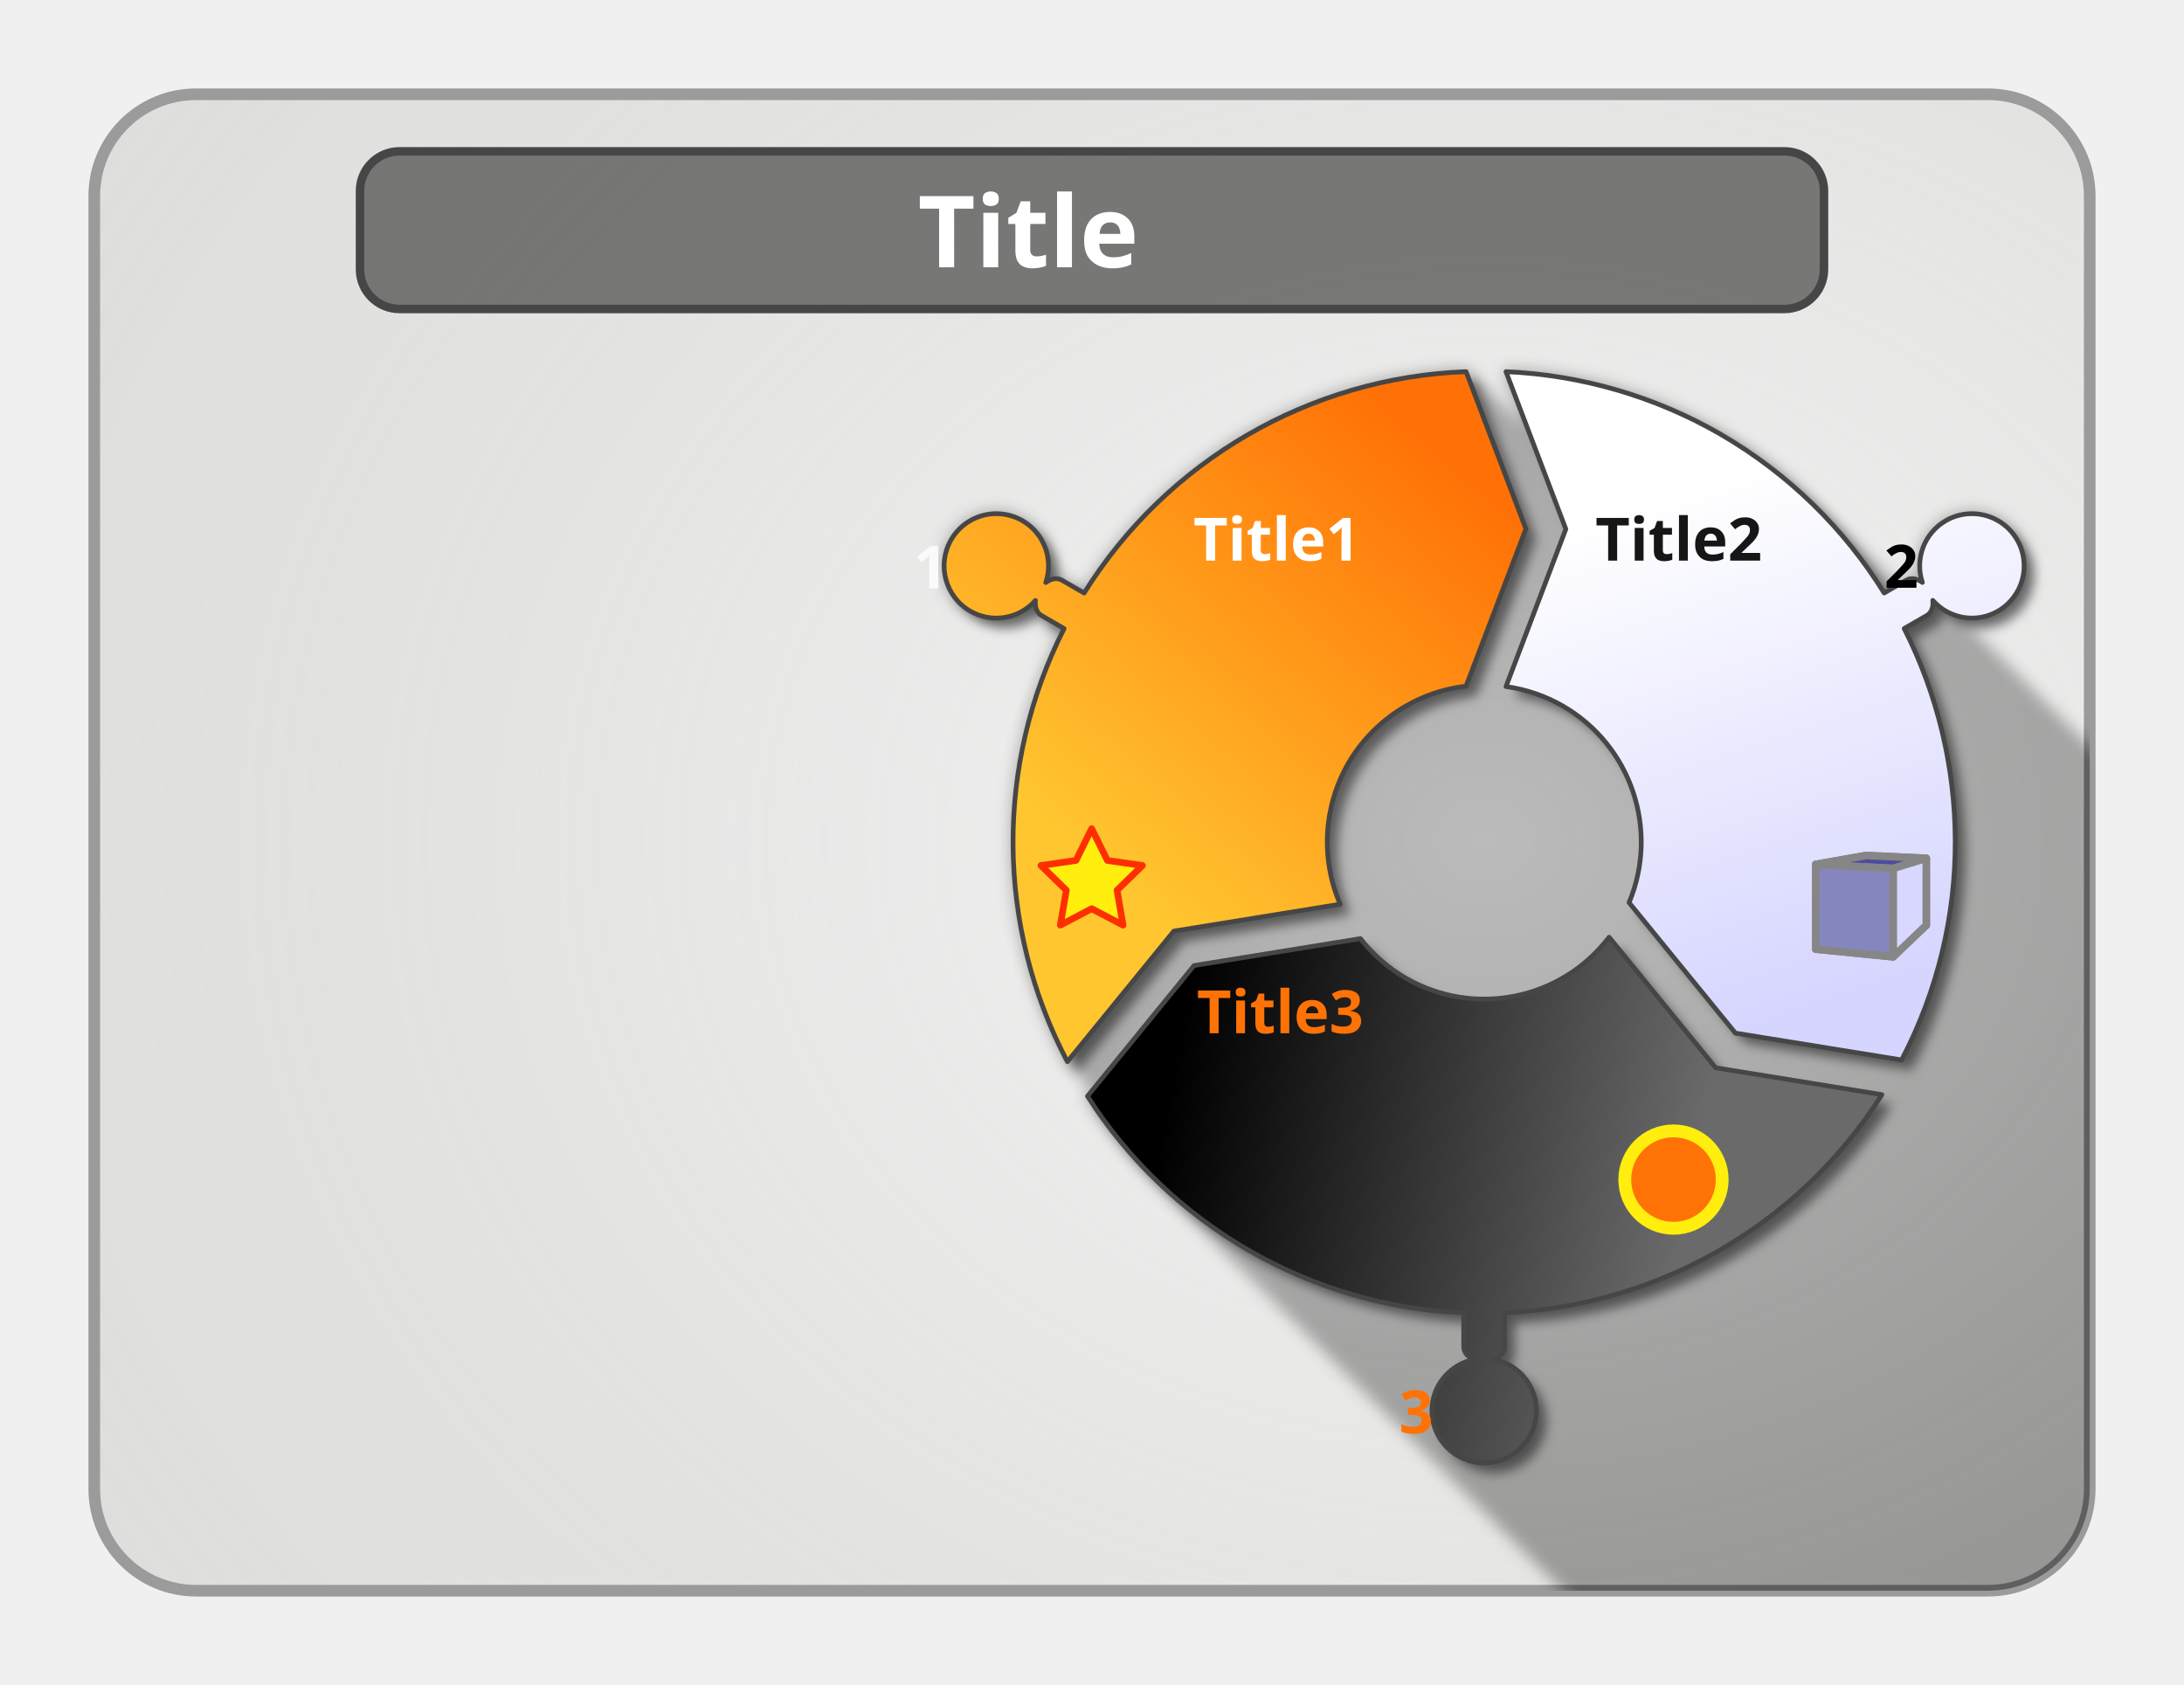
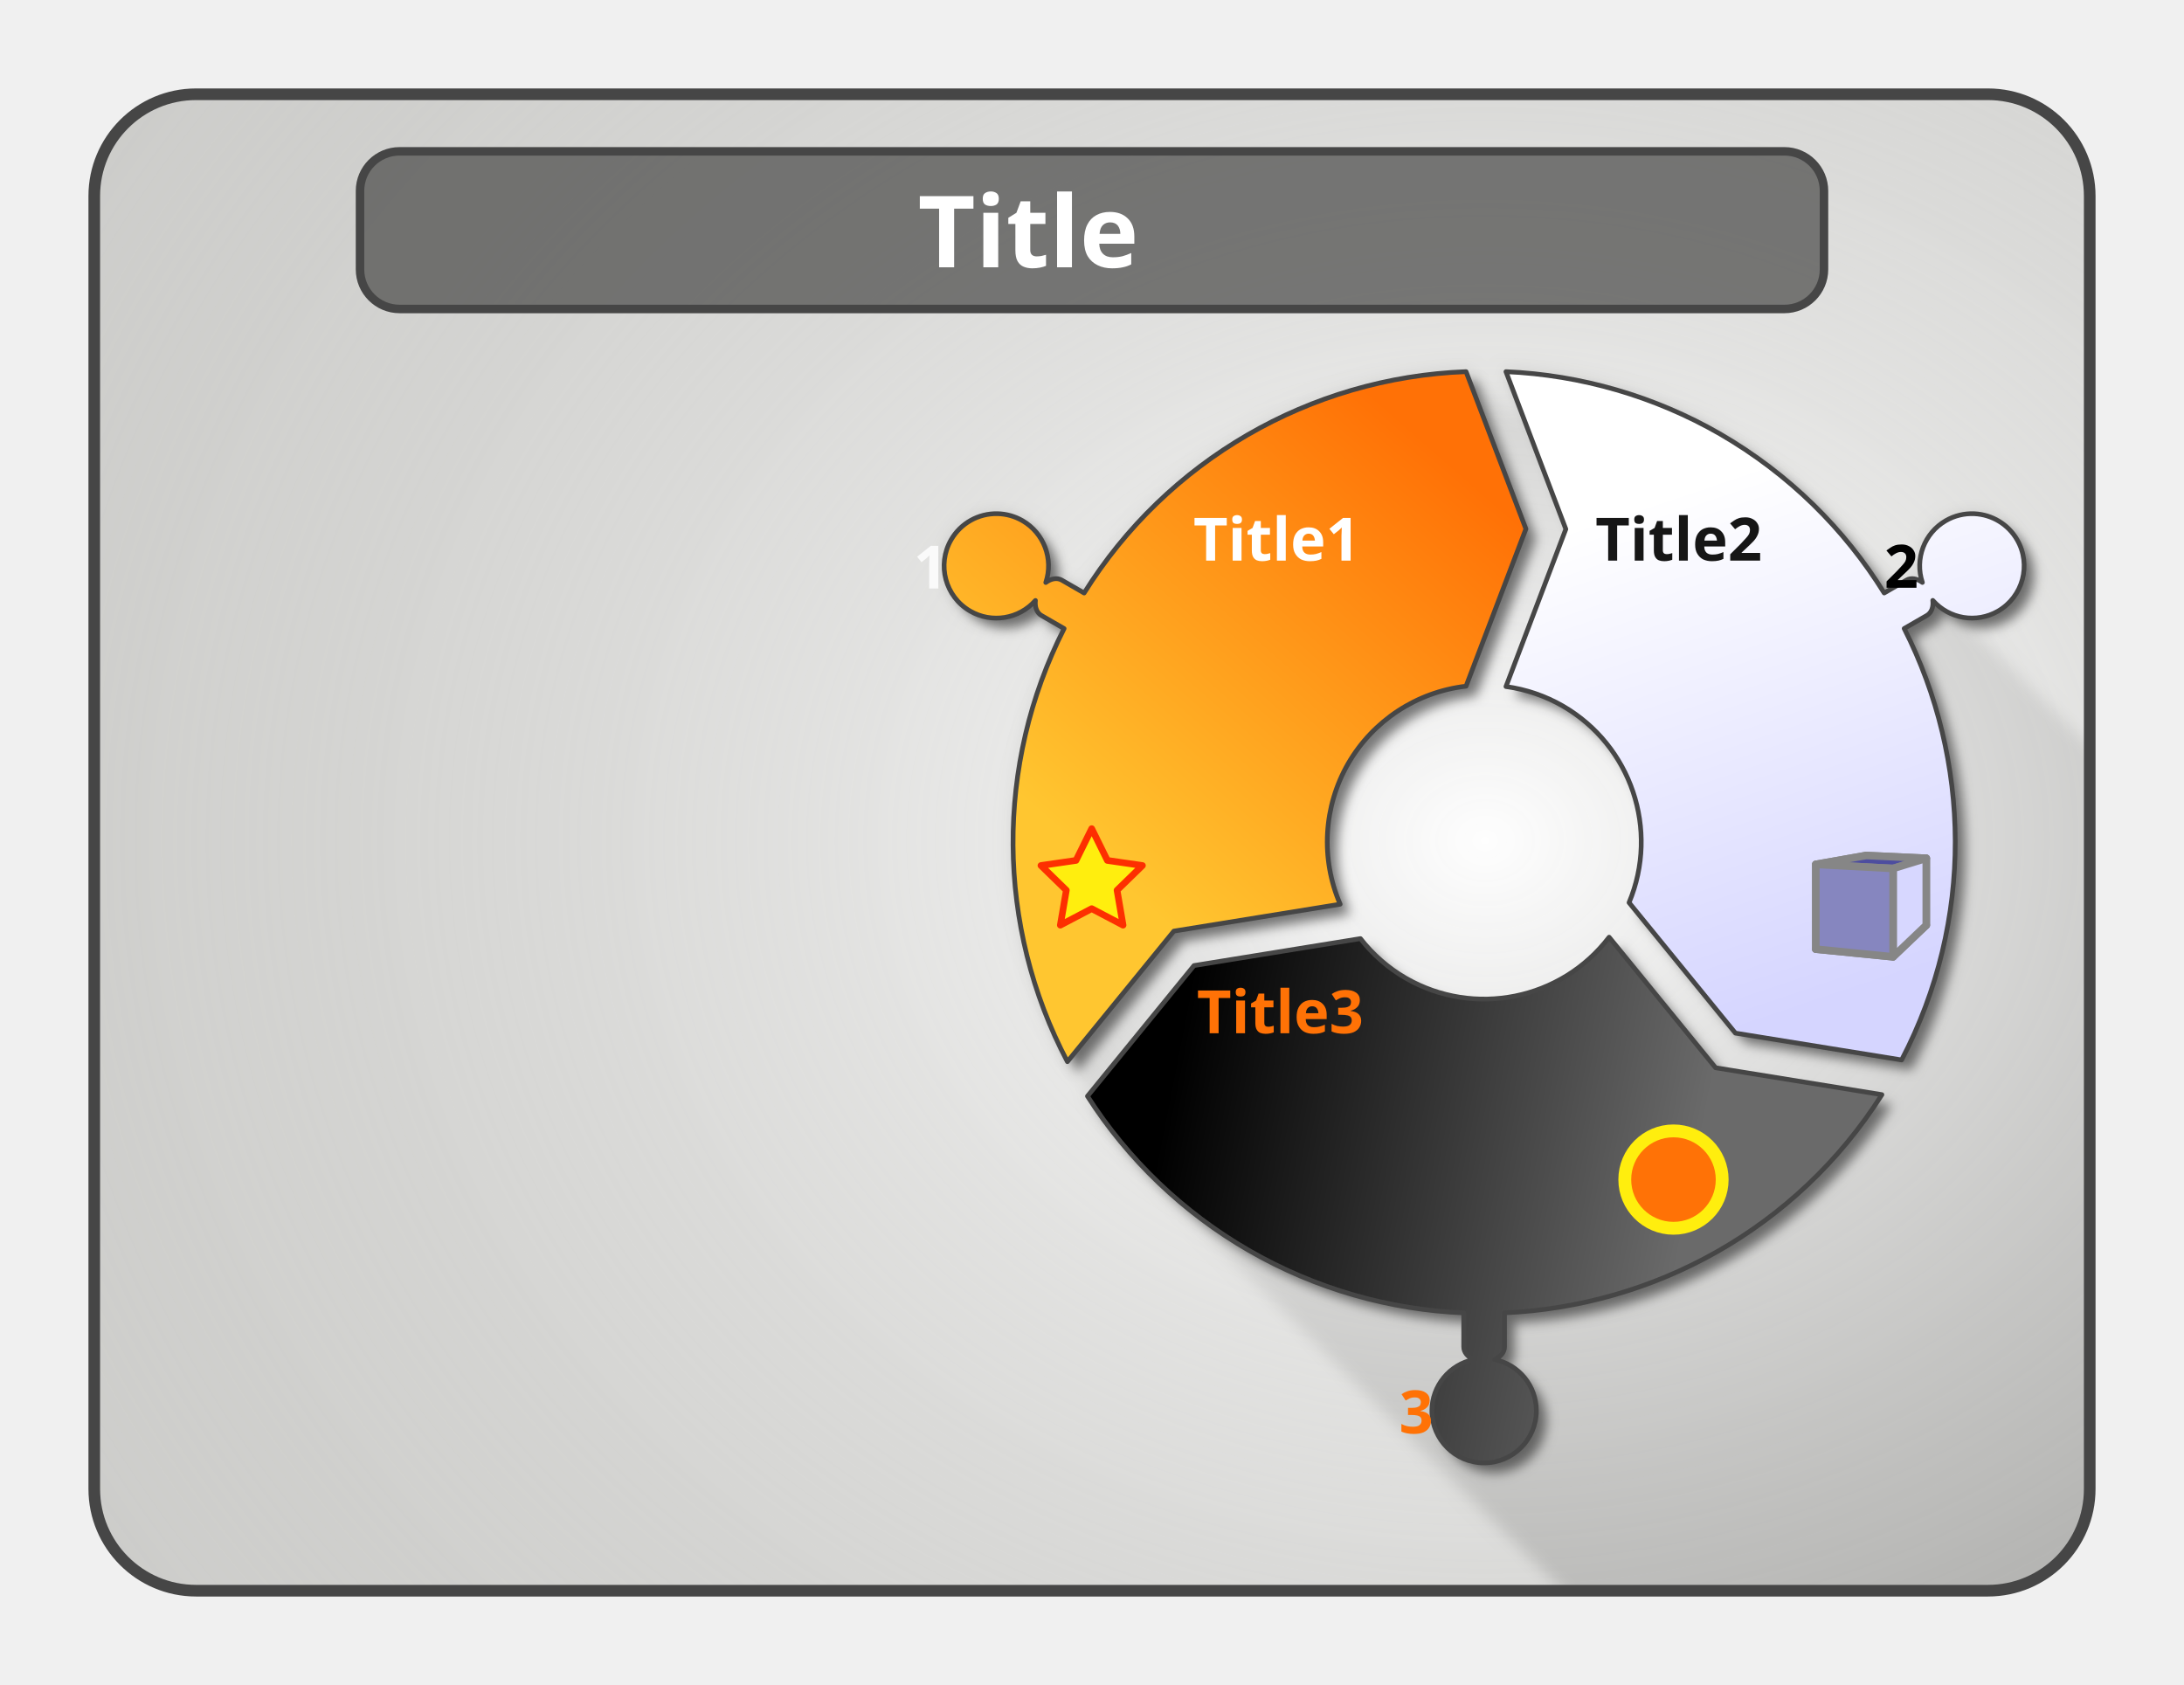
<svg xmlns="http://www.w3.org/2000/svg" xmlns:xlink="http://www.w3.org/1999/xlink" width="231.667mm" height="178.75mm" viewBox="0 0 231.667 178.75" version="1.1" id="svg8">
  <defs id="defs2">
    <linearGradient id="linearGradient1313">
      <stop style="stop-color:#6a6a6a;stop-opacity:1" offset="0" id="stop1309" />
      <stop style="stop-color:#000000;stop-opacity:1" offset="1" id="stop1311" />
    </linearGradient>
    <linearGradient id="linearGradient1305">
      <stop style="stop-color:#d5d5ff;stop-opacity:1" offset="0" id="stop1301" />
      <stop style="stop-color:#ffffff;stop-opacity:1" offset="1" id="stop1303" />
    </linearGradient>
    <linearGradient id="linearGradient1276">
      <stop style="stop-color:#ffc630;stop-opacity:1" offset="0" id="stop1272" />
      <stop style="stop-color:#ff7106;stop-opacity:1" offset="1" id="stop1274" />
    </linearGradient>
    <linearGradient id="linearGradient914">
      <stop style="stop-color:#fefefe;stop-opacity:1" offset="0" id="stop910" />
      <stop style="stop-color:#505046;stop-opacity:0" offset="1" id="stop912" />
    </linearGradient>
    <radialGradient xlink:href="#linearGradient914" id="radialGradient916" cx="140.344" cy="145.69" fx="140.344" fy="145.69" r="105.833" gradientTransform="matrix(3.653687,4.7385715e-8,-3.9529241e-8,3.047911,-372.4286,-296.9112)" gradientUnits="userSpaceOnUse" />
    <filter style="color-interpolation-filters:sRGB" id="filter1245" x="-0.012" width="1.024" y="-0.012" height="1.024">
      <feGaussianBlur stdDeviation="3.064" id="feGaussianBlur1247" />
    </filter>
    <clipPath clipPathUnits="userSpaceOnUse" id="clipPath1262">
      <rect ry="40.81" rx="40.81" y="37.795" x="37.795" height="600" width="800" id="rect1264" style="opacity:1;vector-effect:none;fill:#02fe00;fill-opacity:1;stroke:none;stroke-width:4.668;stroke-linecap:round;stroke-linejoin:round;stroke-miterlimit:4;stroke-dasharray:none;stroke-dashoffset:0;stroke-opacity:1" />
    </clipPath>
    <linearGradient xlink:href="#linearGradient1276" id="linearGradient1278" x1="470.615" y1="373.33" x2="611.756" y2="212.072" gradientUnits="userSpaceOnUse" />
    <filter style="color-interpolation-filters:sRGB" id="filter1297" x="-0.012" width="1.024" y="-0.012" height="1.024">
      <feGaussianBlur stdDeviation="0.576" id="feGaussianBlur1299" />
    </filter>
    <linearGradient xlink:href="#linearGradient1305" id="linearGradient1307" x1="695.744" y1="414.229" x2="627.762" y2="212.149" gradientUnits="userSpaceOnUse" />
    <linearGradient xlink:href="#linearGradient1313" id="linearGradient1315" x1="687.799" y1="428.121" x2="478.699" y2="387.143" gradientUnits="userSpaceOnUse" />
  </defs>
  <g id="layer1" transform="translate(17.19851,-57.95996)">
    <g id="g1192" transform="matrix(0.2645833,0,0,0.2645833,-17.19851,57.95996)" style="display:inline;opacity:0.5;filter:url(#filter1245)" clip-path="url(#clipPath1262)">
      <path style="opacity:1;vector-effect:none;fill:#000000;fill-opacity:1;stroke:#000000;stroke-width:1.89;stroke-linecap:round;stroke-linejoin:round;stroke-miterlimit:4;stroke-dasharray:none;stroke-dashoffset:0;stroke-opacity:1" d="m 587.756,149.016 c -62.725,2.384 -120.022,35.74 -153.117,88.758 l -8.953,-5.168 c -1.883,-1.087 -4.328,-0.626 -6.422,0.955 a 20.936,20.936 0 0 0 -9.354,-24.797 20.936,20.936 0 0 0 -9.975,-2.799 20.936,20.936 0 0 0 -18.627,10.461 20.936,20.936 0 0 0 7.664,28.602 20.936,20.936 0 0 0 26.146,-4.262 c -0.311,2.589 0.516,4.922 2.391,6.004 l 9.107,5.258 c -27.662,54.48 -27.367,119.237 1.32,173.654 l 42.678,-52.352 66.678,-10.783 c -7.894,-18.258 -6.699,-39.173 3.221,-56.414 9.969,-17.215 27.482,-28.709 47.242,-31.004 l 24,-63.057 z m 16.004,0.004 24.002,63.129 -24,63.131 c 8.031,1.108 15.773,3.754 22.801,7.797 27.404,15.867 38.768,49.612 26.547,78.824 l 42.635,52.328 66.635,10.76 c 29.27,-56.053 27.703,-120.3 1.033,-172.977 l 9.08,-5.242 c 1.883,-1.087 2.707,-3.435 2.385,-6.039 a 20.936,20.936 0 0 0 26.152,4.297 20.936,20.936 0 0 0 7.664,-28.6 20.936,20.936 0 0 0 -17.143,-10.447 20.936,20.936 0 0 0 -11.459,2.783 20.936,20.936 0 0 0 -9.383,24.775 c -2.087,-1.564 -4.518,-2.016 -6.393,-0.934 l -8.926,5.154 C 739.526,212.185 717.337,190.056 689.555,173.971 663.363,158.915 633.941,150.36 603.76,149.02 Z m 41.359,226.748 c -19.191,25.194 -54.105,32.223 -81.549,16.416 -7.014,-4.065 -13.178,-9.447 -18.152,-15.848 l -66.719,10.807 -42.719,52.377 c 16.284,25.459 38.436,46.641 64.598,61.77 27.227,15.698 56.793,23.862 86.246,25.109 v 13.633 c 0,2.174 1.621,4.062 4.037,5.084 a 20.936,20.936 0 0 0 -16.797,20.5 20.936,20.936 0 0 0 20.936,20.938 20.936,20.936 0 0 0 20.938,-20.938 20.936,20.936 0 0 0 -16.764,-20.514 c 2.398,-1.026 4.004,-2.906 4.004,-5.07 v -13.654 c 59.679,-2.644 117.006,-33.486 151.301,-87.471 l -66.68,-10.785 z" id="path948" />
      <g id="g1189" style="opacity:1;vector-effect:none;fill:#000000;fill-opacity:1;stroke:#000000;stroke-width:1.89;stroke-linecap:round;stroke-linejoin:round;stroke-miterlimit:4;stroke-dasharray:none;stroke-dashoffset:0;stroke-opacity:1">
        <path id="path1105" d="m 587.756,149.016 c -62.725,2.384 -120.022,35.74 -153.117,88.758 L 646.771,449.905 c 33.095,-53.018 90.393,-86.374 153.117,-88.758 z" />
        <path id="path1107" d="m 434.639,237.773 -8.953,-5.168 212.132,212.132 8.953,5.168 z" />
        <path id="path1109" d="m 425.686,232.605 c -1.883,-1.087 -4.328,-0.626 -6.422,0.955 L 631.396,445.693 c 2.094,-1.581 4.539,-2.042 6.422,-0.955 z" />
        <path id="path1111" d="m 415.119,240.766 c -0.255,2.127 0.257,4.08 1.487,5.31 l 212.132,212.132 c -1.23,-1.23 -1.742,-3.183 -1.487,-5.31 z" />
        <path id="path1113" d="m 416.606,246.075 c 0.268,0.268 0.569,0.501 0.904,0.694 L 629.642,458.902 c -0.335,-0.193 -0.636,-0.427 -0.904,-0.694 z" />
        <path id="path1115" d="m 417.51,246.77 9.107,5.258 212.132,212.132 -9.107,-5.258 z" />
        <path id="path1117" d="m 426.617,252.027 c -27.662,54.48 -27.367,119.237 1.32,173.654 l 212.132,212.132 c -28.687,-54.418 -28.982,-119.174 -1.32,-173.654 z" />
        <path id="path1119" d="m 427.938,425.682 42.678,-52.352 212.132,212.132 -42.678,52.352 z" />
        <path id="path1121" d="m 470.615,373.33 66.678,-10.783 212.132,212.132 -66.678,10.783 z" />
        <path id="path1123" d="m 537.293,362.547 c -7.894,-18.258 -6.699,-39.173 3.221,-56.414 L 752.646,518.265 c -9.92,17.241 -11.115,38.156 -3.221,56.414 z" />
        <path id="path1125" d="m 540.514,306.133 c 9.969,-17.215 27.482,-28.709 47.242,-31.004 l 212.132,212.132 c -19.76,2.295 -37.273,13.789 -47.242,31.004 z" />
        <path id="path1127" d="m 587.756,275.129 24,-63.057 212.132,212.132 -24,63.057 z" />
        <path id="path1129" d="m 603.76,149.02 24.002,63.129 212.132,212.132 -24.002,-63.129 z" />
        <path id="path1131" d="m 627.762,212.149 -24,63.131 212.132,212.132 24,-63.131 z" />
        <path id="path1133" d="m 603.762,275.279 c 8.031,1.108 15.773,3.754 22.801,7.797 l 212.132,212.132 c -7.027,-4.042 -14.77,-6.689 -22.801,-7.797 z" />
        <path id="path1135" d="m 626.562,283.076 c 4.848,2.807 9.195,6.174 12.997,9.977 L 851.692,505.185 c -3.803,-3.803 -8.149,-7.17 -12.997,-9.977 z" />
        <path id="path1137" d="m 639.56,293.053 c 17.689,17.689 23.608,44.803 13.549,68.847 l 212.132,212.132 c 10.059,-24.044 4.14,-51.158 -13.549,-68.847 z" />
        <path id="path1139" d="m 653.109,361.9 42.635,52.328 212.132,212.132 -42.635,-52.328 z" />
        <path id="path1141" d="m 695.744,414.229 66.635,10.76 212.132,212.132 -66.635,-10.76 z" />
        <path id="path1143" d="m 762.379,424.988 c 29.27,-56.053 27.703,-120.3 1.033,-172.977 l 212.132,212.132 c 26.67,52.677 28.237,116.924 -1.033,172.977 z" />
        <path id="path1145" d="m 763.412,252.012 9.08,-5.242 212.132,212.132 -9.08,5.242 z" />
        <path id="path1147" d="m 772.492,246.77 c 1.883,-1.087 2.707,-3.435 2.385,-6.039 l 212.132,212.132 c 0.323,2.604 -0.502,4.952 -2.385,6.039 z" />
        <path id="path1149" d="m 770.709,233.539 c -2.087,-1.564 -4.518,-2.016 -6.393,-0.934 l 212.132,212.132 c 1.875,-1.082 4.305,-0.63 6.393,0.934 z" />
        <path id="path1151" d="m 764.316,232.606 -8.926,5.154 212.132,212.132 8.926,-5.154 z" />
        <path id="path1153" d="m 755.391,237.76 c -7.541,-12.157 -16.512,-23.535 -26.832,-33.856 l 212.132,212.132 c 10.321,10.321 19.291,21.699 26.832,33.856 z" />
        <path id="path1155" d="m 728.558,203.904 c -11.391,-11.391 -24.428,-21.494 -39.004,-29.933 l 212.132,212.132 c 14.576,8.439 27.613,18.542 39.004,29.933 z" />
        <path id="path1157" d="M 689.555,173.971 C 663.363,158.915 633.941,150.36 603.76,149.02 L 815.892,361.152 c 30.181,1.34 59.603,9.896 85.795,24.951 z" />
        <path id="path1159" d="m 645.119,375.768 c -19.191,25.194 -54.105,32.223 -81.549,16.416 l 212.132,212.132 c 27.444,15.807 62.358,8.778 81.549,-16.416 z" />
        <path id="path1161" d="m 563.57,392.184 c -4.742,-2.749 -9.096,-6.099 -12.956,-9.959 l 212.132,212.132 c 3.86,3.86 8.214,7.21 12.956,9.959 z" />
        <path id="path1163" d="m 550.614,382.225 c -1.849,-1.849 -3.585,-3.815 -5.196,-5.889 L 757.55,588.468 c 1.611,2.073 3.347,4.039 5.196,5.889 z" />
        <path id="path1165" d="M 545.418,376.336 478.699,387.143 690.831,599.275 757.55,588.468 Z" />
        <path id="path1167" d="M 478.699,387.143 435.98,439.52 648.112,651.652 690.831,599.275 Z" />
        <path id="path1169" d="m 435.98,439.52 c 7.377,11.533 15.958,22.189 25.571,31.802 l 212.132,212.132 c -9.613,-9.613 -18.194,-20.269 -25.571,-31.802 z" />
        <path id="path1171" d="m 461.551,471.322 c 11.606,11.606 24.717,21.693 39.027,29.967 l 212.132,212.132 c -14.31,-8.275 -27.42,-18.361 -39.027,-29.967 z" />
        <path id="path1173" d="m 500.578,501.289 c 27.227,15.698 56.793,23.862 86.246,25.109 l 212.132,212.132 c -29.453,-1.248 -59.019,-9.412 -86.246,-25.109 z" />
        <path id="path1175" d="m 586.824,526.399 v 13.633 l 212.132,212.132 v -13.633 z" />
        <path id="path1177" d="m 586.824,540.031 c 0,1.289 0.569,2.476 1.536,3.443 l 212.132,212.132 c -0.967,-0.967 -1.536,-2.154 -1.536,-3.443 z" />
        <path id="path1179" d="m 588.36,543.474 c 0.665,0.665 1.517,1.225 2.501,1.641 l 212.132,212.132 c -0.984,-0.417 -1.837,-0.977 -2.501,-1.641 z" />
        <path id="path1181" d="m 599.174,545.102 c 2.398,-1.026 4.004,-2.906 4.004,-5.07 l 212.132,212.132 c 0,2.164 -1.606,4.045 -4.004,5.07 z" />
        <path id="path1183" d="m 603.178,540.031 v -13.654 l 212.132,212.132 v 13.654 z" />
        <path id="path1185" d="m 603.178,526.377 c 59.679,-2.644 117.006,-33.486 151.301,-87.471 l 212.132,212.132 c -34.295,53.985 -91.621,84.827 -151.301,87.471 z" />
        <path id="path1187" d="m 754.479,438.906 -66.68,-10.785 212.132,212.132 66.68,10.785 z" />
      </g>
    </g>
-     <rect style="opacity:0.5;vector-effect:none;fill:url(#radialGradient916);fill-opacity:1;stroke:#464646;stroke-width:1.235;stroke-linecap:round;stroke-linejoin:round;stroke-miterlimit:4;stroke-dasharray:none;stroke-dashoffset:0;stroke-opacity:1" id="rect908" width="211.667" height="158.75" x="-7.199" y="67.96" rx="10.798" ry="10.798" />
+     <rect style="opacity:1;vector-effect:none;fill:url(#radialGradient916);fill-opacity:1;stroke:#464646;stroke-width:1.235;stroke-linecap:round;stroke-linejoin:round;stroke-miterlimit:4;stroke-dasharray:none;stroke-dashoffset:0;stroke-opacity:1" id="rect908" width="211.667" height="158.75" x="-7.199" y="67.96" rx="10.798" ry="10.798" />
    <path style="opacity:0.5;vector-effect:none;fill:#000000;fill-opacity:1;stroke:none;stroke-width:0.5;stroke-linecap:round;stroke-linejoin:round;stroke-miterlimit:4;stroke-dasharray:none;stroke-dashoffset:0;stroke-opacity:1;filter:url(#filter1297)" d="m 139.37,98.445 c -16.596,0.631 -31.756,9.456 -40.512,23.484 l -2.369,-1.367 c -0.498,-0.288 -1.145,-0.166 -1.699,0.253 a 5.539,5.539 0 0 0 -2.475,-6.561 5.539,5.539 0 0 0 -2.639,-0.741 5.539,5.539 0 0 0 -4.928,2.768 5.539,5.539 0 0 0 2.028,7.567 5.539,5.539 0 0 0 6.918,-1.128 c -0.082,0.685 0.137,1.302 0.633,1.589 l 2.41,1.391 c -7.319,14.415 -7.241,31.548 0.349,45.946 l 11.292,-13.851 17.642,-2.853 c -2.089,-4.831 -1.773,-10.364 0.852,-14.926 2.638,-4.555 7.271,-7.596 12.499,-8.203 l 6.35,-16.684 z m 4.234,0.001 6.351,16.703 -6.35,16.703 c 2.125,0.293 4.173,0.993 6.033,2.063 7.251,4.198 10.257,13.126 7.024,20.856 l 11.28,13.845 17.63,2.847 c 7.744,-14.831 7.33,-31.829 0.273,-45.767 l 2.402,-1.387 c 0.498,-0.288 0.716,-0.909 0.631,-1.598 a 5.539,5.539 0 0 0 6.919,1.137 5.539,5.539 0 0 0 2.028,-7.567 5.539,5.539 0 0 0 -4.536,-2.764 5.539,5.539 0 0 0 -3.032,0.736 5.539,5.539 0 0 0 -2.483,6.555 c -0.552,-0.414 -1.195,-0.533 -1.691,-0.247 l -2.362,1.364 c -4.198,-6.767 -10.068,-12.622 -17.419,-16.878 -6.93,-3.983 -14.714,-6.247 -22.7,-6.602 z m 10.943,59.994 c -5.078,6.666 -14.315,8.526 -21.576,4.343 -1.856,-1.076 -3.487,-2.499 -4.803,-4.193 l -17.653,2.859 -11.303,13.858 c 4.308,6.736 10.169,12.34 17.091,16.343 7.204,4.153 15.027,6.313 22.819,6.644 v 3.607 c 0,0.575 0.429,1.075 1.068,1.345 a 5.539,5.539 0 0 0 -4.444,5.424 5.539,5.539 0 0 0 5.539,5.54 5.539,5.539 0 0 0 5.54,-5.54 5.539,5.539 0 0 0 -4.435,-5.428 c 0.634,-0.271 1.059,-0.769 1.059,-1.342 v -3.613 c 15.79,-0.699 30.958,-8.86 40.032,-23.143 l -17.642,-2.854 z" id="path1286" />
    <path style="opacity:1;vector-effect:none;fill:url(#linearGradient1278);fill-opacity:1;stroke:#464646;stroke-width:1.89;stroke-linecap:round;stroke-linejoin:round;stroke-miterlimit:4;stroke-dasharray:none;stroke-dashoffset:0;stroke-opacity:1" d="m 587.756,149.016 c -62.725,2.384 -120.022,35.74 -153.117,88.758 l -8.953,-5.168 c -1.883,-1.087 -4.328,-0.626 -6.422,0.955 a 20.936,20.936 0 0 0 -9.354,-24.797 20.936,20.936 0 0 0 -9.975,-2.799 20.936,20.936 0 0 0 -18.627,10.461 20.936,20.936 0 0 0 7.664,28.602 20.936,20.936 0 0 0 26.146,-4.262 c -0.311,2.589 0.516,4.922 2.391,6.004 l 9.107,5.258 c -27.662,54.48 -27.367,119.237 1.32,173.654 l 42.678,-52.352 66.678,-10.783 c -7.894,-18.258 -6.699,-39.173 3.221,-56.414 9.969,-17.215 27.482,-28.709 47.242,-31.004 l 24,-63.057 z" transform="matrix(0.2645833,0,0,0.2645833,-17.19851,57.95996)" id="path1270" />
    <path style="opacity:1;vector-effect:none;fill:url(#linearGradient1307);fill-opacity:1;stroke:#464646;stroke-width:1.89;stroke-linecap:round;stroke-linejoin:round;stroke-miterlimit:4;stroke-dasharray:none;stroke-dashoffset:0;stroke-opacity:1" d="m 603.76,149.02 24.002,63.129 -24,63.131 c 8.031,1.108 15.773,3.754 22.801,7.797 27.404,15.867 38.768,49.612 26.547,78.824 l 42.635,52.328 66.635,10.76 c 29.27,-56.053 27.703,-120.3 1.033,-172.977 l 9.08,-5.242 c 1.883,-1.087 2.707,-3.435 2.385,-6.039 a 20.936,20.936 0 0 0 26.152,4.297 20.936,20.936 0 0 0 7.664,-28.6 20.936,20.936 0 0 0 -17.143,-10.447 20.936,20.936 0 0 0 -11.459,2.783 20.936,20.936 0 0 0 -9.383,24.775 c -2.087,-1.564 -4.518,-2.016 -6.393,-0.934 l -8.926,5.154 C 739.526,212.185 717.337,190.056 689.555,173.971 663.363,158.915 633.941,150.36 603.76,149.02 Z" transform="matrix(0.2645833,0,0,0.2645833,-17.19851,57.95996)" id="path1268" />
    <path style="opacity:1;vector-effect:none;fill:url(#linearGradient1315);fill-opacity:1;stroke:#464646;stroke-width:1.89;stroke-linecap:round;stroke-linejoin:round;stroke-miterlimit:4;stroke-dasharray:none;stroke-dashoffset:0;stroke-opacity:1" d="m 645.119,375.768 c -19.191,25.194 -54.105,32.223 -81.549,16.416 -7.014,-4.065 -13.178,-9.447 -18.152,-15.848 l -66.719,10.807 -42.719,52.377 c 16.284,25.459 38.436,46.641 64.598,61.77 27.227,15.698 56.793,23.862 86.246,25.109 v 13.633 c 0,2.174 1.621,4.062 4.037,5.084 a 20.936,20.936 0 0 0 -16.797,20.5 20.936,20.936 0 0 0 20.936,20.938 20.936,20.936 0 0 0 20.938,-20.938 20.936,20.936 0 0 0 -16.764,-20.514 c 2.398,-1.026 4.004,-2.906 4.004,-5.07 v -13.654 c 59.679,-2.644 117.006,-33.486 151.301,-87.471 l -66.68,-10.785 z" transform="matrix(0.2645833,0,0,0.2645833,-17.19851,57.95996)" id="path815" />
    <text xml:space="preserve" style="font-style:normal;font-weight:normal;font-size:10.583px;line-height:1.25;font-family:sans-serif;letter-spacing:0px;word-spacing:0px;fill:#000000;fill-opacity:1;stroke:none;stroke-width:0.265" x="191.364" y="120.312" id="text1319">
      <tspan id="tspan1317" x="191.364" y="120.312" style="font-style:normal;font-variant:normal;font-weight:bold;font-stretch:normal;font-size:6.35px;font-family:sans-serif;-inkscape-font-specification:'sans-serif Bold';text-align:center;text-anchor:middle;stroke-width:0.265">2</tspan>
    </text>
    <text id="text1323" y="120.392" x="88.403" style="font-style:normal;font-weight:normal;font-size:10.583px;line-height:1.25;font-family:sans-serif;text-align:center;letter-spacing:0px;word-spacing:0px;text-anchor:middle;fill:#fafafa;fill-opacity:1;stroke:none;stroke-width:0.265" xml:space="preserve">
      <tspan style="font-style:normal;font-variant:normal;font-weight:bold;font-stretch:normal;font-size:6.35px;font-family:sans-serif;-inkscape-font-specification:'sans-serif Bold';text-align:center;text-anchor:middle;fill:#fafafa;fill-opacity:1;stroke-width:0.265" y="120.392" x="88.403" id="tspan1321">1</tspan>
    </text>
    <text id="text1323-7" y="210.018" x="139.916" style="font-style:normal;font-weight:normal;font-size:10.583px;line-height:1.25;font-family:sans-serif;text-align:center;letter-spacing:0px;word-spacing:0px;text-anchor:middle;fill:#ff7206;fill-opacity:1;stroke:none;stroke-width:0.265" xml:space="preserve">
      <tspan style="font-style:normal;font-variant:normal;font-weight:bold;font-stretch:normal;font-size:6.35px;font-family:sans-serif;-inkscape-font-specification:'sans-serif Bold';text-align:center;text-anchor:middle;fill:#ff7206;fill-opacity:1;stroke-width:0.265" y="210.018" x="139.916" id="tspan1321-2">3</tspan>
    </text>
    <rect style="opacity:1;vector-effect:none;fill:#494948;fill-opacity:0.71;stroke:#464646;stroke-width:0.9;stroke-linecap:round;stroke-linejoin:round;stroke-miterlimit:4;stroke-dasharray:none;stroke-dashoffset:0;stroke-opacity:1" id="rect1487" width="155.291" height="16.724" x="20.99" y="74.014" rx="4.198" ry="4.198" />
    <text xml:space="preserve" style="font-style:normal;font-weight:normal;font-size:10.583px;line-height:1.25;font-family:sans-serif;letter-spacing:0px;word-spacing:0px;fill:#ffffff;fill-opacity:1;stroke:none;stroke-width:0.265" x="98.746" y="86.319" id="text1485">
      <tspan id="tspan1483" x="98.746" y="86.319" style="font-style:normal;font-variant:normal;font-weight:bold;font-stretch:normal;font-family:sans-serif;-inkscape-font-specification:'sans-serif Bold';text-align:center;text-anchor:middle;fill:#ffffff;fill-opacity:1;stroke-width:0.265">Title</tspan>
    </text>
    <flowRoot xml:space="preserve" id="flowRoot1489" style="font-style:normal;font-weight:normal;font-size:40px;line-height:1.25;font-family:sans-serif;letter-spacing:0px;word-spacing:0px;fill:#000000;fill-opacity:1;stroke:none" transform="matrix(0.2645833,0,0,0.2645833,-21.96101,57.95996)">
      <flowRegion id="flowRegion1491">
        <rect id="rect1493" width="287.658" height="381.824" x="86.426" y="171.222" />
      </flowRegion>
      <flowPara id="flowPara1495" style="font-size:18.667px;line-height:0.25">Long texte. Long texte. Long texte. Long texte. Long texte. Long texte. Long texte. Long texte. Long texte. Long texte. Long texte. Long texte. Long texte. Long texte. Long texte. Long texte. Long texte. Long texte. Long texte. Long texte. Long texte. </flowPara>
    </flowRoot>
    <text xml:space="preserve" style="font-style:normal;font-variant:normal;font-weight:bold;font-stretch:normal;font-size:10.583px;line-height:1.25;font-family:sans-serif;-inkscape-font-specification:'sans-serif Bold';letter-spacing:0px;word-spacing:0px;fill:#ffffff;fill-opacity:1;stroke:none;stroke-width:0.265" x="109.384" y="117.432" id="text1499">
      <tspan id="tspan1497" x="109.384" y="117.432" style="font-size:6.35px;fill:#ffffff;fill-opacity:1;stroke-width:0.265">Title1</tspan>
    </text>
    <flowRoot xml:space="preserve" id="flowRoot1489-4" style="font-style:normal;font-weight:normal;font-size:40px;line-height:1.25;font-family:sans-serif;letter-spacing:0px;word-spacing:0px;fill:#f8f8f8;fill-opacity:1;stroke:none" transform="matrix(0.2645833,0,0,0.2645833,73.56484,72.06226)">
      <flowRegion id="flowRegion1491-5" style="fill:#f8f8f8;fill-opacity:1">
        <rect id="rect1493-5" width="172.853" height="112.225" x="86.426" y="171.222" style="fill:#f8f8f8;fill-opacity:1" />
      </flowRegion>
      <flowPara id="flowPara1495-6" style="font-size:18.667px;line-height:0.25;fill:#f8f8f8;fill-opacity:1">Texte texte texte texte texte</flowPara>
    </flowRoot>
    <text xml:space="preserve" style="font-style:normal;font-variant:normal;font-weight:bold;font-stretch:normal;font-size:10.583px;line-height:1.25;font-family:sans-serif;-inkscape-font-specification:'sans-serif Bold';letter-spacing:0px;word-spacing:0px;fill:#161616;fill-opacity:1;stroke:none;stroke-width:0.265" x="152.029" y="117.432" id="text1499-7">
      <tspan id="tspan1497-8" x="152.029" y="117.432" style="font-size:6.35px;fill:#161616;fill-opacity:1;stroke-width:0.265">Title2</tspan>
    </text>
+     <text xml:space="preserve" style="font-style:normal;font-variant:normal;font-weight:bold;font-stretch:normal;font-size:10.583px;line-height:1.25;font-family:sans-serif;-inkscape-font-specification:'sans-serif Bold';letter-spacing:0px;word-spacing:0px;fill:#ff7206;fill-opacity:1;stroke:none;stroke-width:0.265" x="109.754" y="167.568" id="text1499-0">
+       <tspan id="tspan1497-1" x="109.754" y="167.568" style="font-size:6.35px;fill:#ff7206;fill-opacity:1;stroke-width:0.265">Title3</tspan>
+     </text>
+     <path style="opacity:1;vector-effect:none;fill:#ffff00;fill-opacity:0.71;stroke:#fd2f01;stroke-width:0.707;stroke-linecap:round;stroke-linejoin:round;stroke-miterlimit:4;stroke-dasharray:none;stroke-dashoffset:0;stroke-opacity:1" id="path1621" d="m 98.602,145.869 1.663,3.37 3.719,0.54 -2.691,2.623 0.635,3.704 -3.326,-1.749 -3.326,1.749 0.635,-3.704 -2.691,-2.623 3.719,-0.54 z" />
+     <circle style="opacity:1;vector-effect:none;fill:#ff7206;fill-opacity:1;stroke:#ffee0e;stroke-width:1.362;stroke-linecap:round;stroke-linejoin:round;stroke-miterlimit:4;stroke-dasharray:none;stroke-dashoffset:0;stroke-opacity:1" id="path1623" cx="160.315" cy="183.097" r="5.166" />
+     <flowRoot xml:space="preserve" id="flowRoot1489-4-6" style="font-style:normal;font-weight:normal;font-size:40px;line-height:1.25;font-family:sans-serif;letter-spacing:0px;word-spacing:0px;fill:#ff7206;fill-opacity:1;stroke:none" transform="matrix(0.2645833,0,0,0.2645833,94.20377,121.0201)">
+       <flowRegion id="flowRegion1491-5-9" style="fill:#ff7206;fill-opacity:1">
+         <rect id="rect1493-5-8" width="172.853" height="112.225" x="86.426" y="171.222" style="fill:#ff7206;fill-opacity:1" />
+       </flowRegion>
+       <flowPara id="flowPara1495-6-1" style="font-size:18.667px;line-height:0.25;fill:#ff7206;fill-opacity:1">Texte texte texte texte texte</flowPara>
+     </flowRoot>
+     <g id="g1627" style="opacity:1;vector-effect:none;fill:#ff7206;fill-opacity:1;stroke:#868686;stroke-width:0.802;stroke-linecap:round;stroke-linejoin:round;stroke-miterlimit:4;stroke-dasharray:none;stroke-dashoffset:0;stroke-opacity:1">
+       <path id="path1629" d="m 175.413,149.66 v 8.99 l 5.34,-3.06 v -6.875 z" points="175.413,158.65 180.753,155.591 180.753,148.716 175.413,149.66 " style="fill:#353564;fill-rule:evenodd;stroke:#868686;stroke-width:0.802;stroke-linejoin:round;stroke-miterlimit:4;stroke-dasharray:none;stroke-opacity:1" />
+       <path id="path1637" d="m 175.413,158.65 8.197,0.814 3.521,-3.356 -6.378,-0.518 z" points="183.609,159.464 187.131,156.109 180.753,155.591 175.413,158.65 " style="fill:#afafde;fill-rule:evenodd;stroke:#868686;stroke-width:0.802;stroke-linejoin:round;stroke-miterlimit:4;stroke-dasharray:none;stroke-opacity:1" />
+       <path id="path1639" d="m 180.753,148.716 6.378,0.297 v 7.096 l -6.378,-0.518 z" points="187.131,149.013 187.131,156.109 180.753,155.591 180.753,148.716 " style="fill:#e9e9ff;fill-rule:evenodd;stroke:#868686;stroke-width:0.802;stroke-linejoin:round;stroke-miterlimit:4;stroke-dasharray:none;stroke-opacity:1" />
+       <path id="path1631" d="m 175.413,149.66 8.197,0.433 3.521,-1.08 -6.378,-0.297 z" points="183.609,150.093 187.131,149.013 180.753,148.716 175.413,149.66 " style="fill:#4d4d9f;fill-rule:evenodd;stroke:#868686;stroke-width:0.802;stroke-linejoin:round;stroke-miterlimit:4;stroke-dasharray:none;stroke-opacity:1" />
+       <path id="path1635" d="m 183.609,150.093 v 9.372 l 3.521,-3.356 v -7.096 z" points="183.609,159.464 187.131,156.109 187.131,149.013 183.609,150.093 " style="fill:#d7d7ff;fill-rule:evenodd;stroke:#868686;stroke-width:0.802;stroke-linejoin:round;stroke-miterlimit:4;stroke-dasharray:none;stroke-opacity:1" />
+       <path id="path1633" d="m 175.413,149.66 8.197,0.433 v 9.372 l -8.197,-0.814 z" points="183.609,150.093 183.609,159.464 175.413,158.65 175.413,149.66 " style="fill:#8686bf;fill-rule:evenodd;stroke:#868686;stroke-width:0.802;stroke-linejoin:round;stroke-miterlimit:4;stroke-dasharray:none;stroke-opacity:1" />
+     </g>
    <flowRoot xml:space="preserve" id="flowRoot1489-4-3" style="font-style:normal;font-weight:normal;font-size:40px;line-height:1.25;font-family:sans-serif;letter-spacing:0px;word-spacing:0px;fill:#000000;fill-opacity:1;stroke:none" transform="matrix(0.2645833,0,0,0.2645833,122.3569,75.16315)">
      <flowRegion id="flowRegion1491-5-5" style="fill:#000000;fill-opacity:1">
        <rect id="rect1493-5-4" width="174.143" height="150.924" x="86.426" y="171.222" style="fill:#000000;fill-opacity:1" />
      </flowRegion>
      <flowPara id="flowPara1495-6-7" style="font-size:18.667px;line-height:0.25;text-align:start;text-anchor:start;fill:#000000;fill-opacity:1">Texte texte</flowPara>
      <flowPara style="font-size:18.667px;line-height:0.25;text-align:start;text-anchor:start;fill:#000000;fill-opacity:1" id="flowPara1567">         texte texte</flowPara>
      <flowPara style="font-size:18.667px;line-height:0.25;text-align:start;text-anchor:start;fill:#000000;fill-opacity:1" id="flowPara1569">         texte</flowPara>
    </flowRoot>
-     <text xml:space="preserve" style="font-style:normal;font-variant:normal;font-weight:bold;font-stretch:normal;font-size:10.583px;line-height:1.25;font-family:sans-serif;-inkscape-font-specification:'sans-serif Bold';letter-spacing:0px;word-spacing:0px;fill:#ff7206;fill-opacity:1;stroke:none;stroke-width:0.265" x="109.754" y="167.568" id="text1499-0">
-       <tspan id="tspan1497-1" x="109.754" y="167.568" style="font-size:6.35px;fill:#ff7206;fill-opacity:1;stroke-width:0.265">Title3</tspan>
-     </text>
-     <flowRoot xml:space="preserve" id="flowRoot1489-4-6" style="font-style:normal;font-weight:normal;font-size:40px;line-height:1.25;font-family:sans-serif;letter-spacing:0px;word-spacing:0px;fill:#ff7206;fill-opacity:1;stroke:none" transform="matrix(0.2645833,0,0,0.2645833,94.20377,121.0201)">
-       <flowRegion id="flowRegion1491-5-9" style="fill:#ff7206;fill-opacity:1">
-         <rect id="rect1493-5-8" width="172.853" height="112.225" x="86.426" y="171.222" style="fill:#ff7206;fill-opacity:1" />
-       </flowRegion>
-       <flowPara id="flowPara1495-6-1" style="font-size:18.667px;line-height:0.25;fill:#ff7206;fill-opacity:1">Texte texte texte texte texte</flowPara>
-     </flowRoot>
-     <path style="opacity:1;vector-effect:none;fill:#ffff00;fill-opacity:0.71;stroke:#fd2f01;stroke-width:0.707;stroke-linecap:round;stroke-linejoin:round;stroke-miterlimit:4;stroke-dasharray:none;stroke-dashoffset:0;stroke-opacity:1" id="path1621" d="m 98.602,145.869 1.663,3.37 3.719,0.54 -2.691,2.623 0.635,3.704 -3.326,-1.749 -3.326,1.749 0.635,-3.704 -2.691,-2.623 3.719,-0.54 z" />
-     <circle style="opacity:1;vector-effect:none;fill:#ff7206;fill-opacity:1;stroke:#ffee0e;stroke-width:1.362;stroke-linecap:round;stroke-linejoin:round;stroke-miterlimit:4;stroke-dasharray:none;stroke-dashoffset:0;stroke-opacity:1" id="path1623" cx="160.315" cy="183.097" r="5.166" />
-     <g id="g1627" style="opacity:1;vector-effect:none;fill:#ff7206;fill-opacity:1;stroke:#868686;stroke-width:0.802;stroke-linecap:round;stroke-linejoin:round;stroke-miterlimit:4;stroke-dasharray:none;stroke-dashoffset:0;stroke-opacity:1">
-       <path id="path1629" d="m 175.413,149.66 v 8.99 l 5.34,-3.06 v -6.875 z" points="175.413,158.65 180.753,155.591 180.753,148.716 175.413,149.66 " style="fill:#353564;fill-rule:evenodd;stroke:#868686;stroke-width:0.802;stroke-linejoin:round;stroke-miterlimit:4;stroke-dasharray:none;stroke-opacity:1" />
-       <path id="path1637" d="m 175.413,158.65 8.197,0.814 3.521,-3.356 -6.378,-0.518 z" points="183.609,159.464 187.131,156.109 180.753,155.591 175.413,158.65 " style="fill:#afafde;fill-rule:evenodd;stroke:#868686;stroke-width:0.802;stroke-linejoin:round;stroke-miterlimit:4;stroke-dasharray:none;stroke-opacity:1" />
-       <path id="path1639" d="m 180.753,148.716 6.378,0.297 v 7.096 l -6.378,-0.518 z" points="187.131,149.013 187.131,156.109 180.753,155.591 180.753,148.716 " style="fill:#e9e9ff;fill-rule:evenodd;stroke:#868686;stroke-width:0.802;stroke-linejoin:round;stroke-miterlimit:4;stroke-dasharray:none;stroke-opacity:1" />
-       <path id="path1631" d="m 175.413,149.66 8.197,0.433 3.521,-1.08 -6.378,-0.297 z" points="183.609,150.093 187.131,149.013 180.753,148.716 175.413,149.66 " style="fill:#4d4d9f;fill-rule:evenodd;stroke:#868686;stroke-width:0.802;stroke-linejoin:round;stroke-miterlimit:4;stroke-dasharray:none;stroke-opacity:1" />
-       <path id="path1635" d="m 183.609,150.093 v 9.372 l 3.521,-3.356 v -7.096 z" points="183.609,159.464 187.131,156.109 187.131,149.013 183.609,150.093 " style="fill:#d7d7ff;fill-rule:evenodd;stroke:#868686;stroke-width:0.802;stroke-linejoin:round;stroke-miterlimit:4;stroke-dasharray:none;stroke-opacity:1" />
-       <path id="path1633" d="m 175.413,149.66 8.197,0.433 v 9.372 l -8.197,-0.814 z" points="183.609,150.093 183.609,159.464 175.413,158.65 175.413,149.66 " style="fill:#8686bf;fill-rule:evenodd;stroke:#868686;stroke-width:0.802;stroke-linejoin:round;stroke-miterlimit:4;stroke-dasharray:none;stroke-opacity:1" />
-     </g>
  </g>
</svg>
